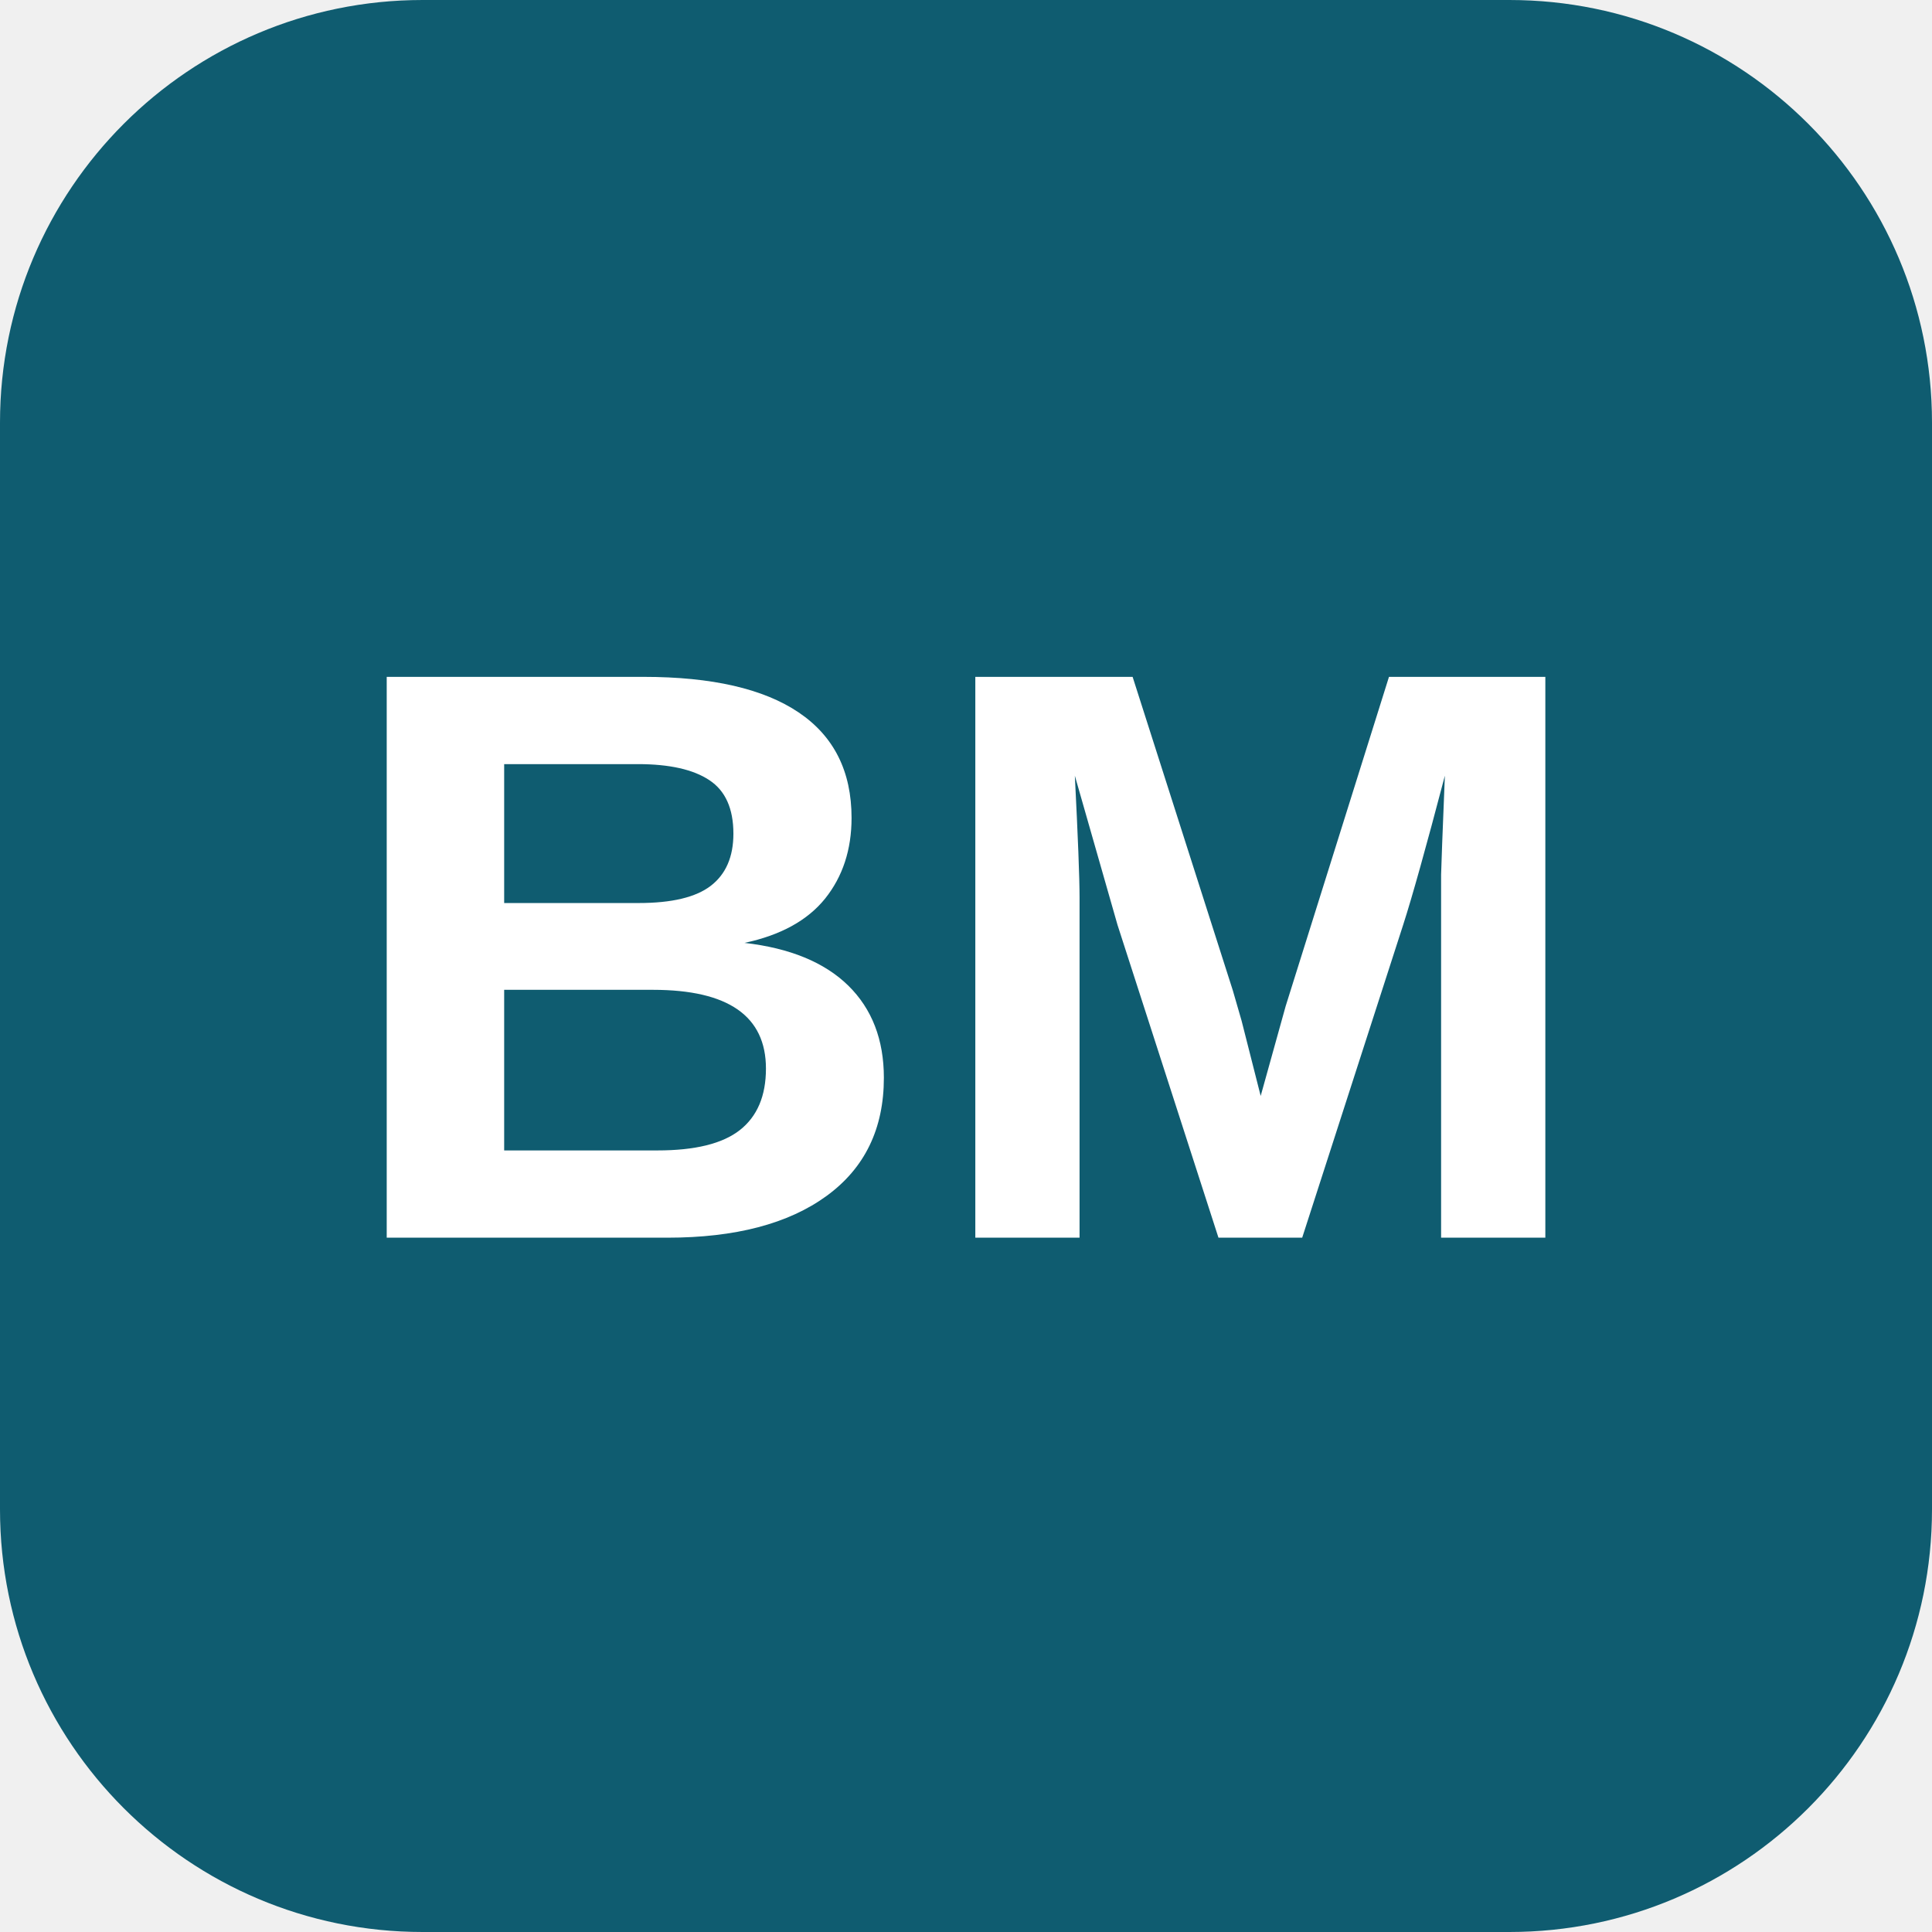
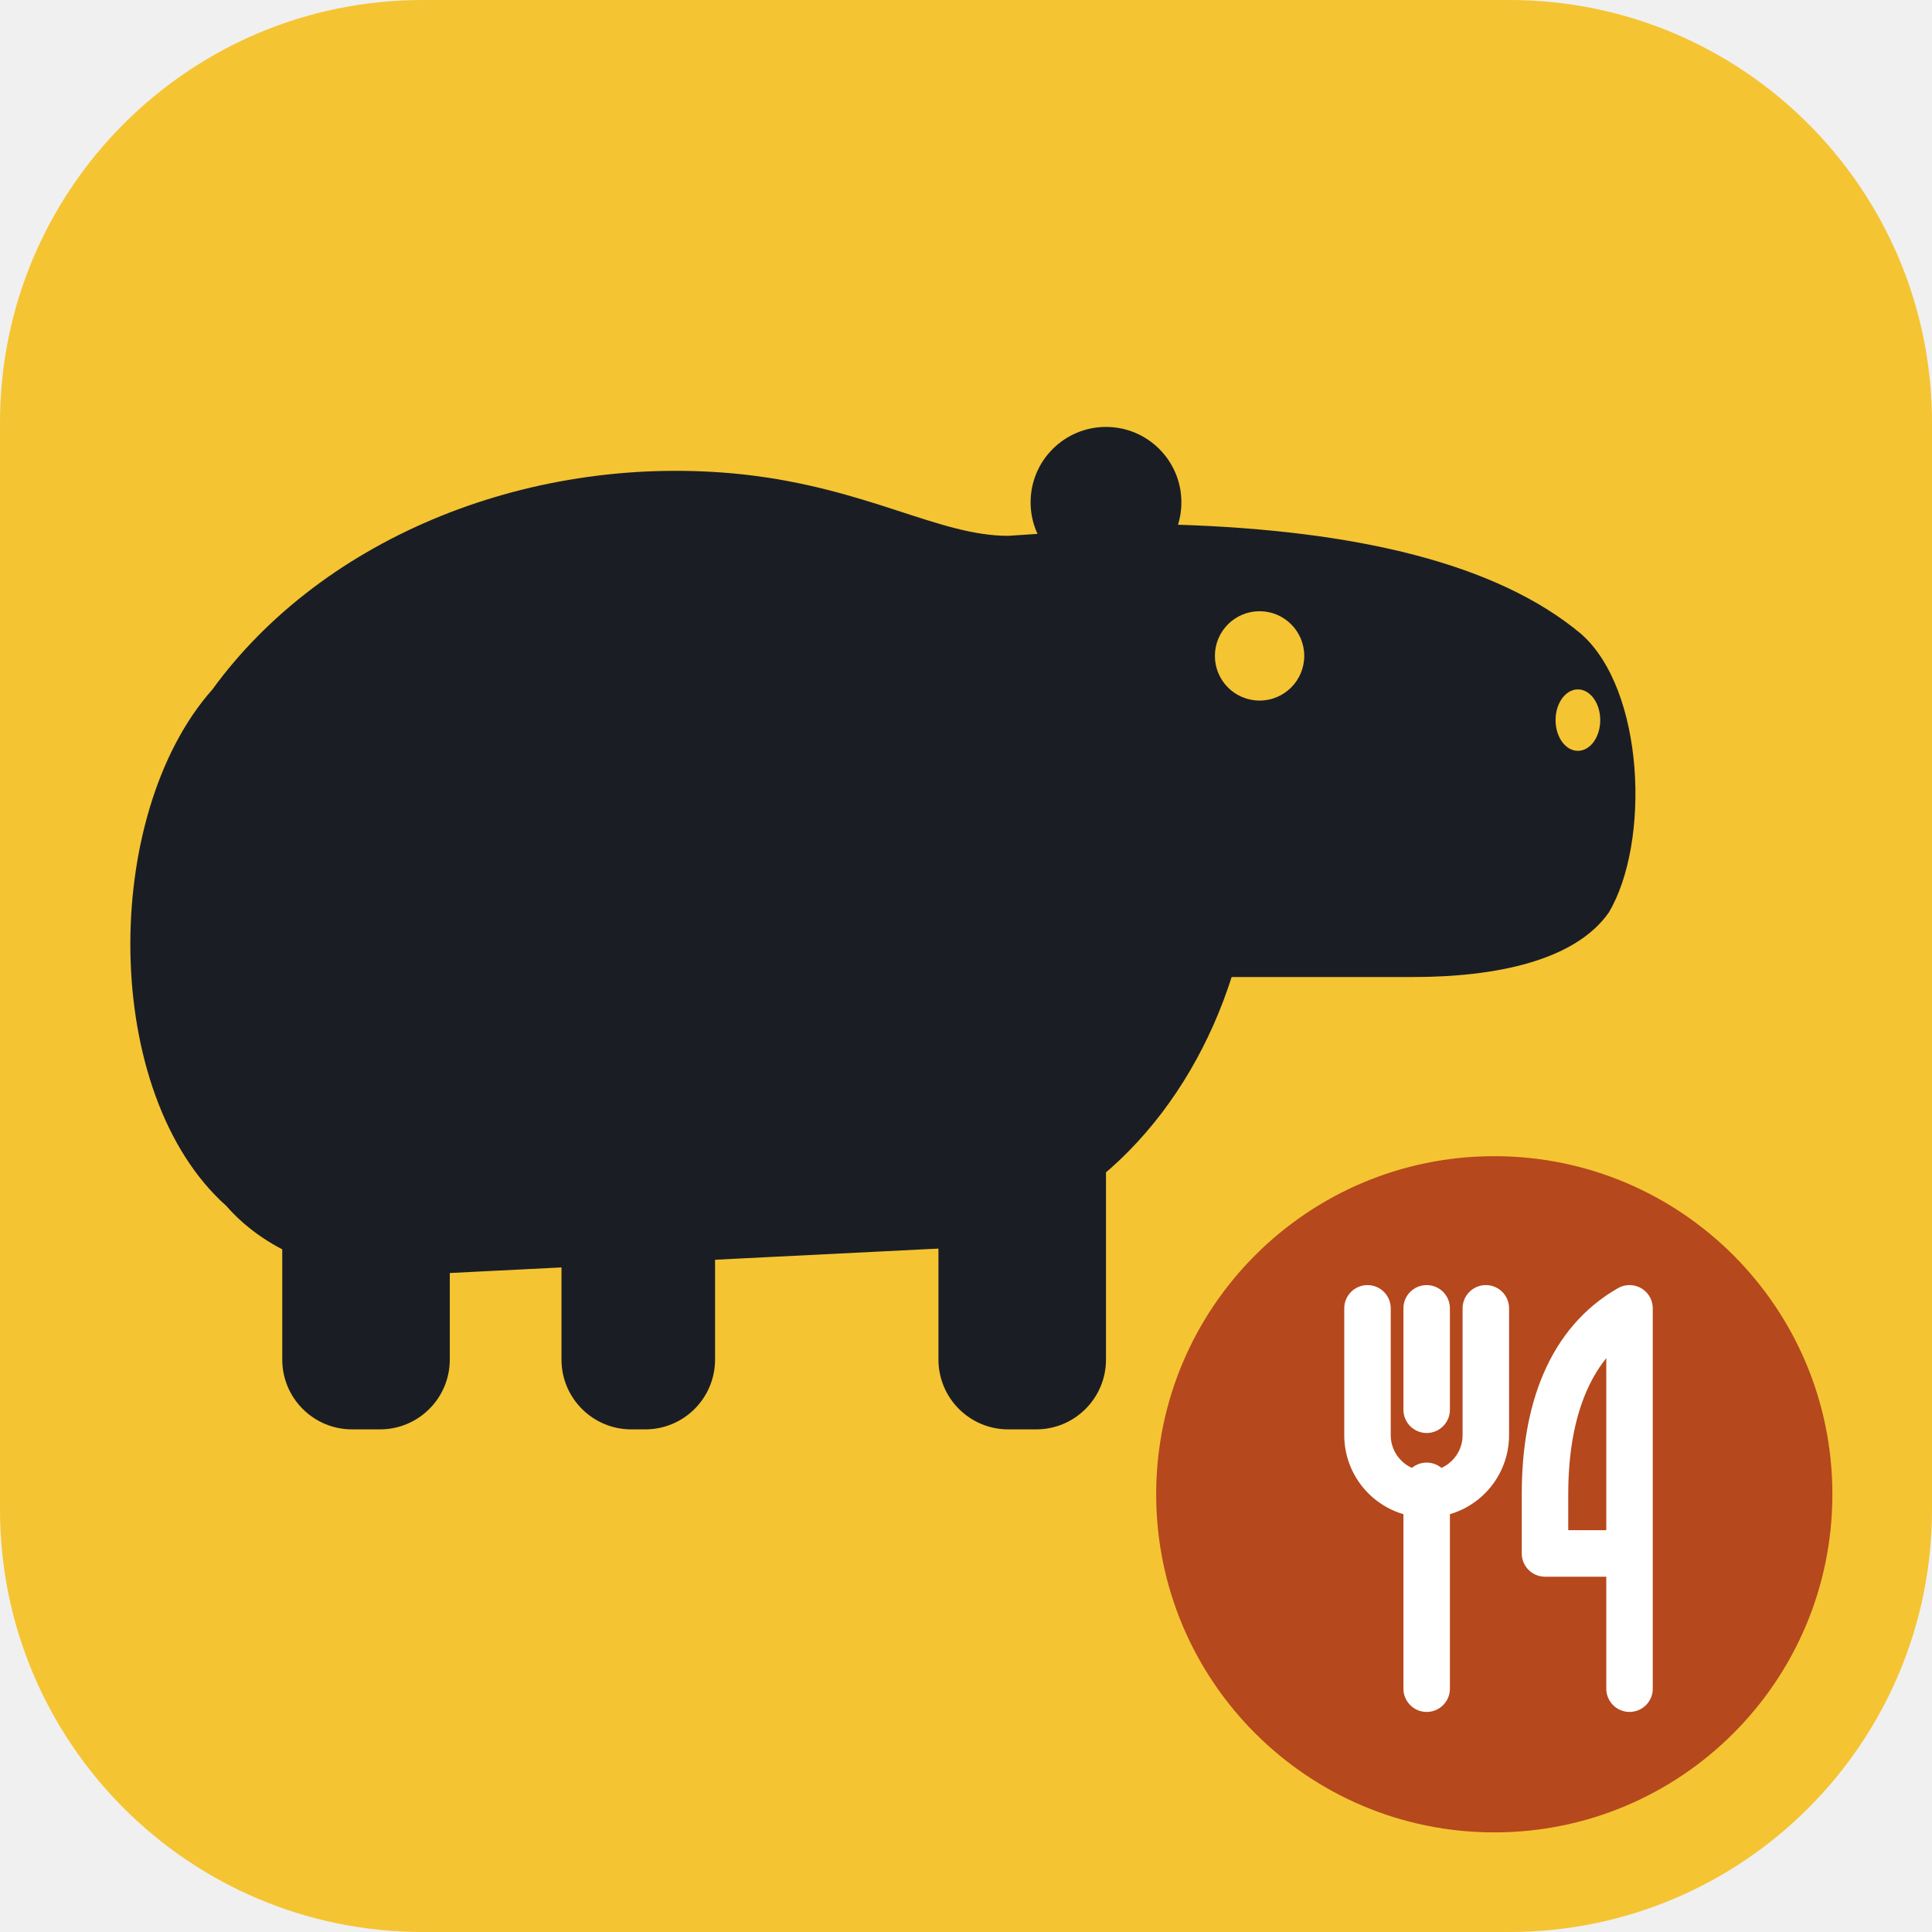
- <svg xmlns="http://www.w3.org/2000/svg" viewBox="0 0 128 128">
-   <rect width="128" height="128" rx="28" fill="#0F5C70" />
-   <text x="64" y="82" text-anchor="middle" font-family="Arial Narrow, Arial, sans-serif" font-weight="700" font-size="54" fill="#fff">BM</text>
+ <svg xmlns="http://www.w3.org/2000/svg" viewBox="0 0 512 512" width="512" height="512">
+   <rect width="512" height="512" rx="112" fill="#F5C433" />
+   <g fill="#1A1E24" transform="translate(-14 -6) scale(7.4)">
+     <rect x="12" y="40" width="6" height="12" rx="2.5" />
+     <rect x="22" y="41" width="5.5" height="11" rx="2.5" />
+     <rect x="35.5" y="40" width="6" height="12" rx="2.5" />
+     <circle cx="41.5" cy="18.8" r="2.7" />
+     <path fill-rule="evenodd" d="M10 44C5.5 40 5.5 30 9.5 25.5C13.5 20 21 17 28.5 17.8C33 18.3 35.5 20 38 20L44 19.6C50.5 19.8 55.5 21 58.5 23.5C60.8 25.5 61 31 59.5 33.5C58.3 35.2 55.5 35.8 52.5 35.8L46 35.8C44.5 40.5 41 44.5 36 45.5L16 46.5C13.5 46.5 11.3 45.5 10 44ZM48.6 24.3a1.6 1.6 0 1 0-3.2 0a1.6 1.6 0 1 0 3.2 0ZM59.2 26.6a.8 1.1 0 1 0-1.6 0a.8 1.1 0 1 0 1.6 0Z" />
+   </g>
+   <g transform="translate(396 396) scale(1.12)">
+     <circle r="80" fill="#B5481C" />
+     <g fill="none" stroke="#fff" stroke-width="11" stroke-linecap="round" stroke-linejoin="round">
+       <path d="M-30 -44v30a14 14 0 0 0 28 0v-30M-16 -44v24M-16 -2v48" />
+       <path d="M32 46V-44c-14 8-20 24-20 44v14h20" />
+     </g>
+   </g>
</svg>
